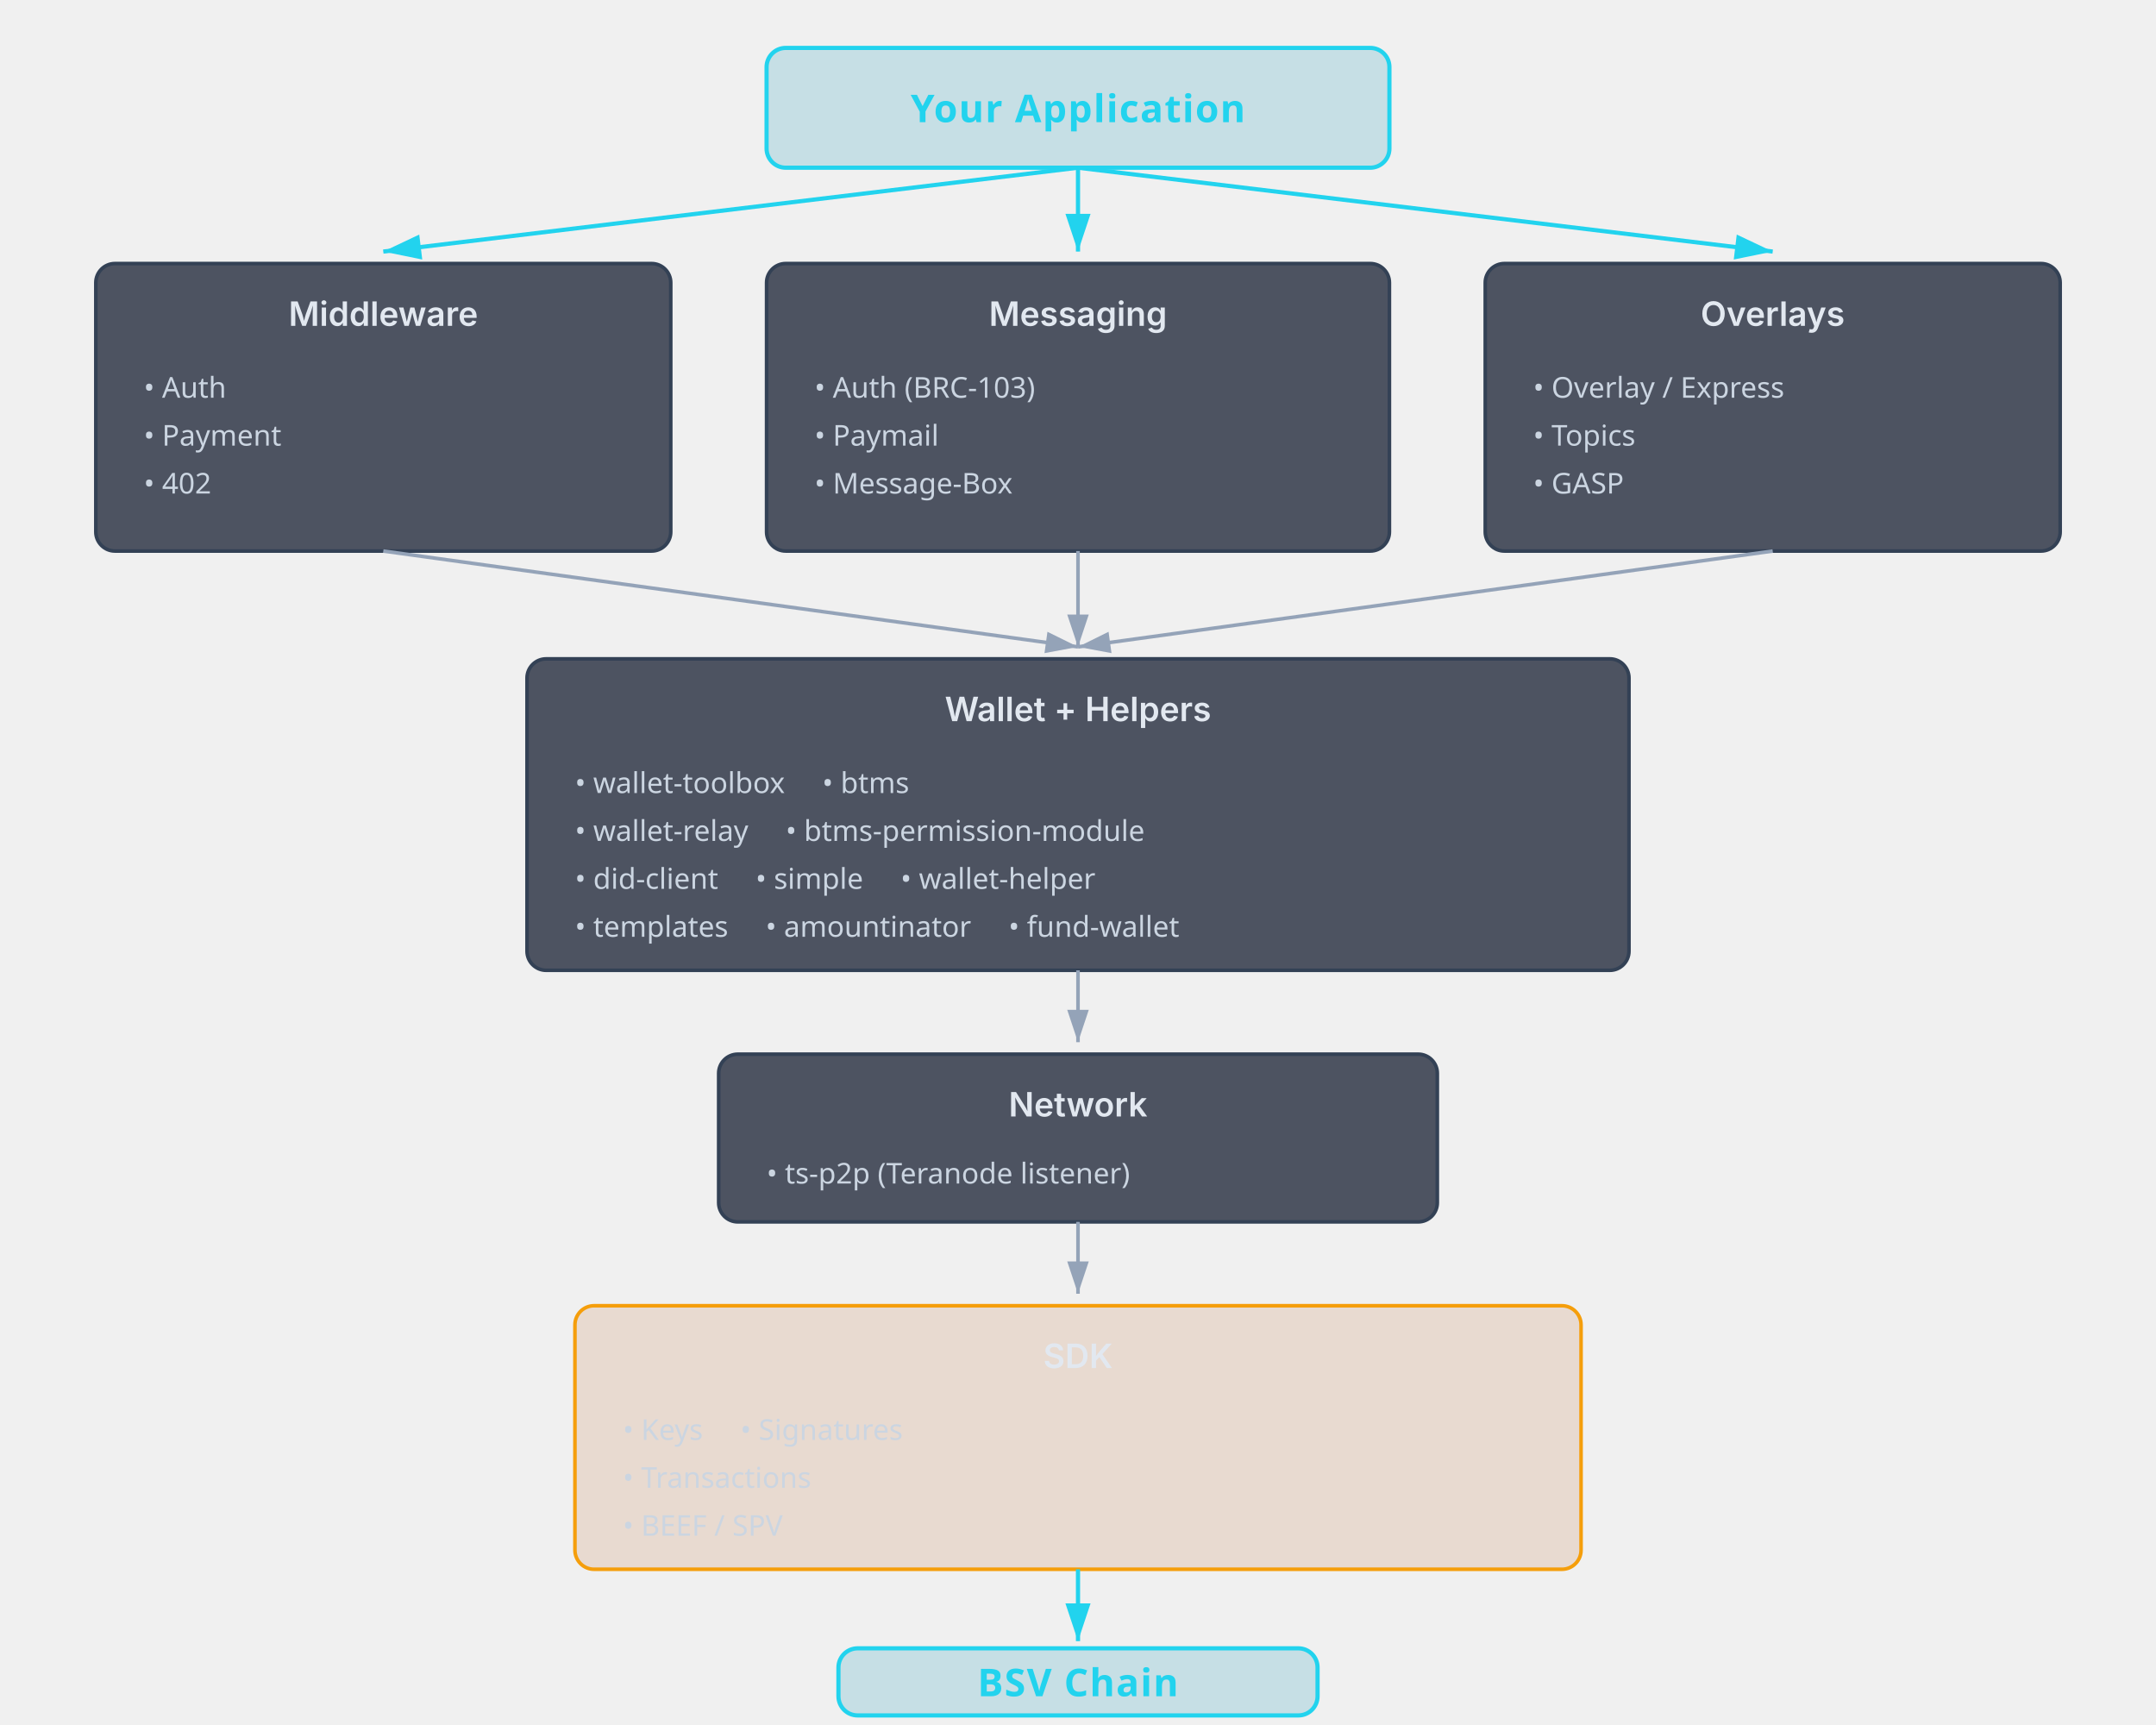
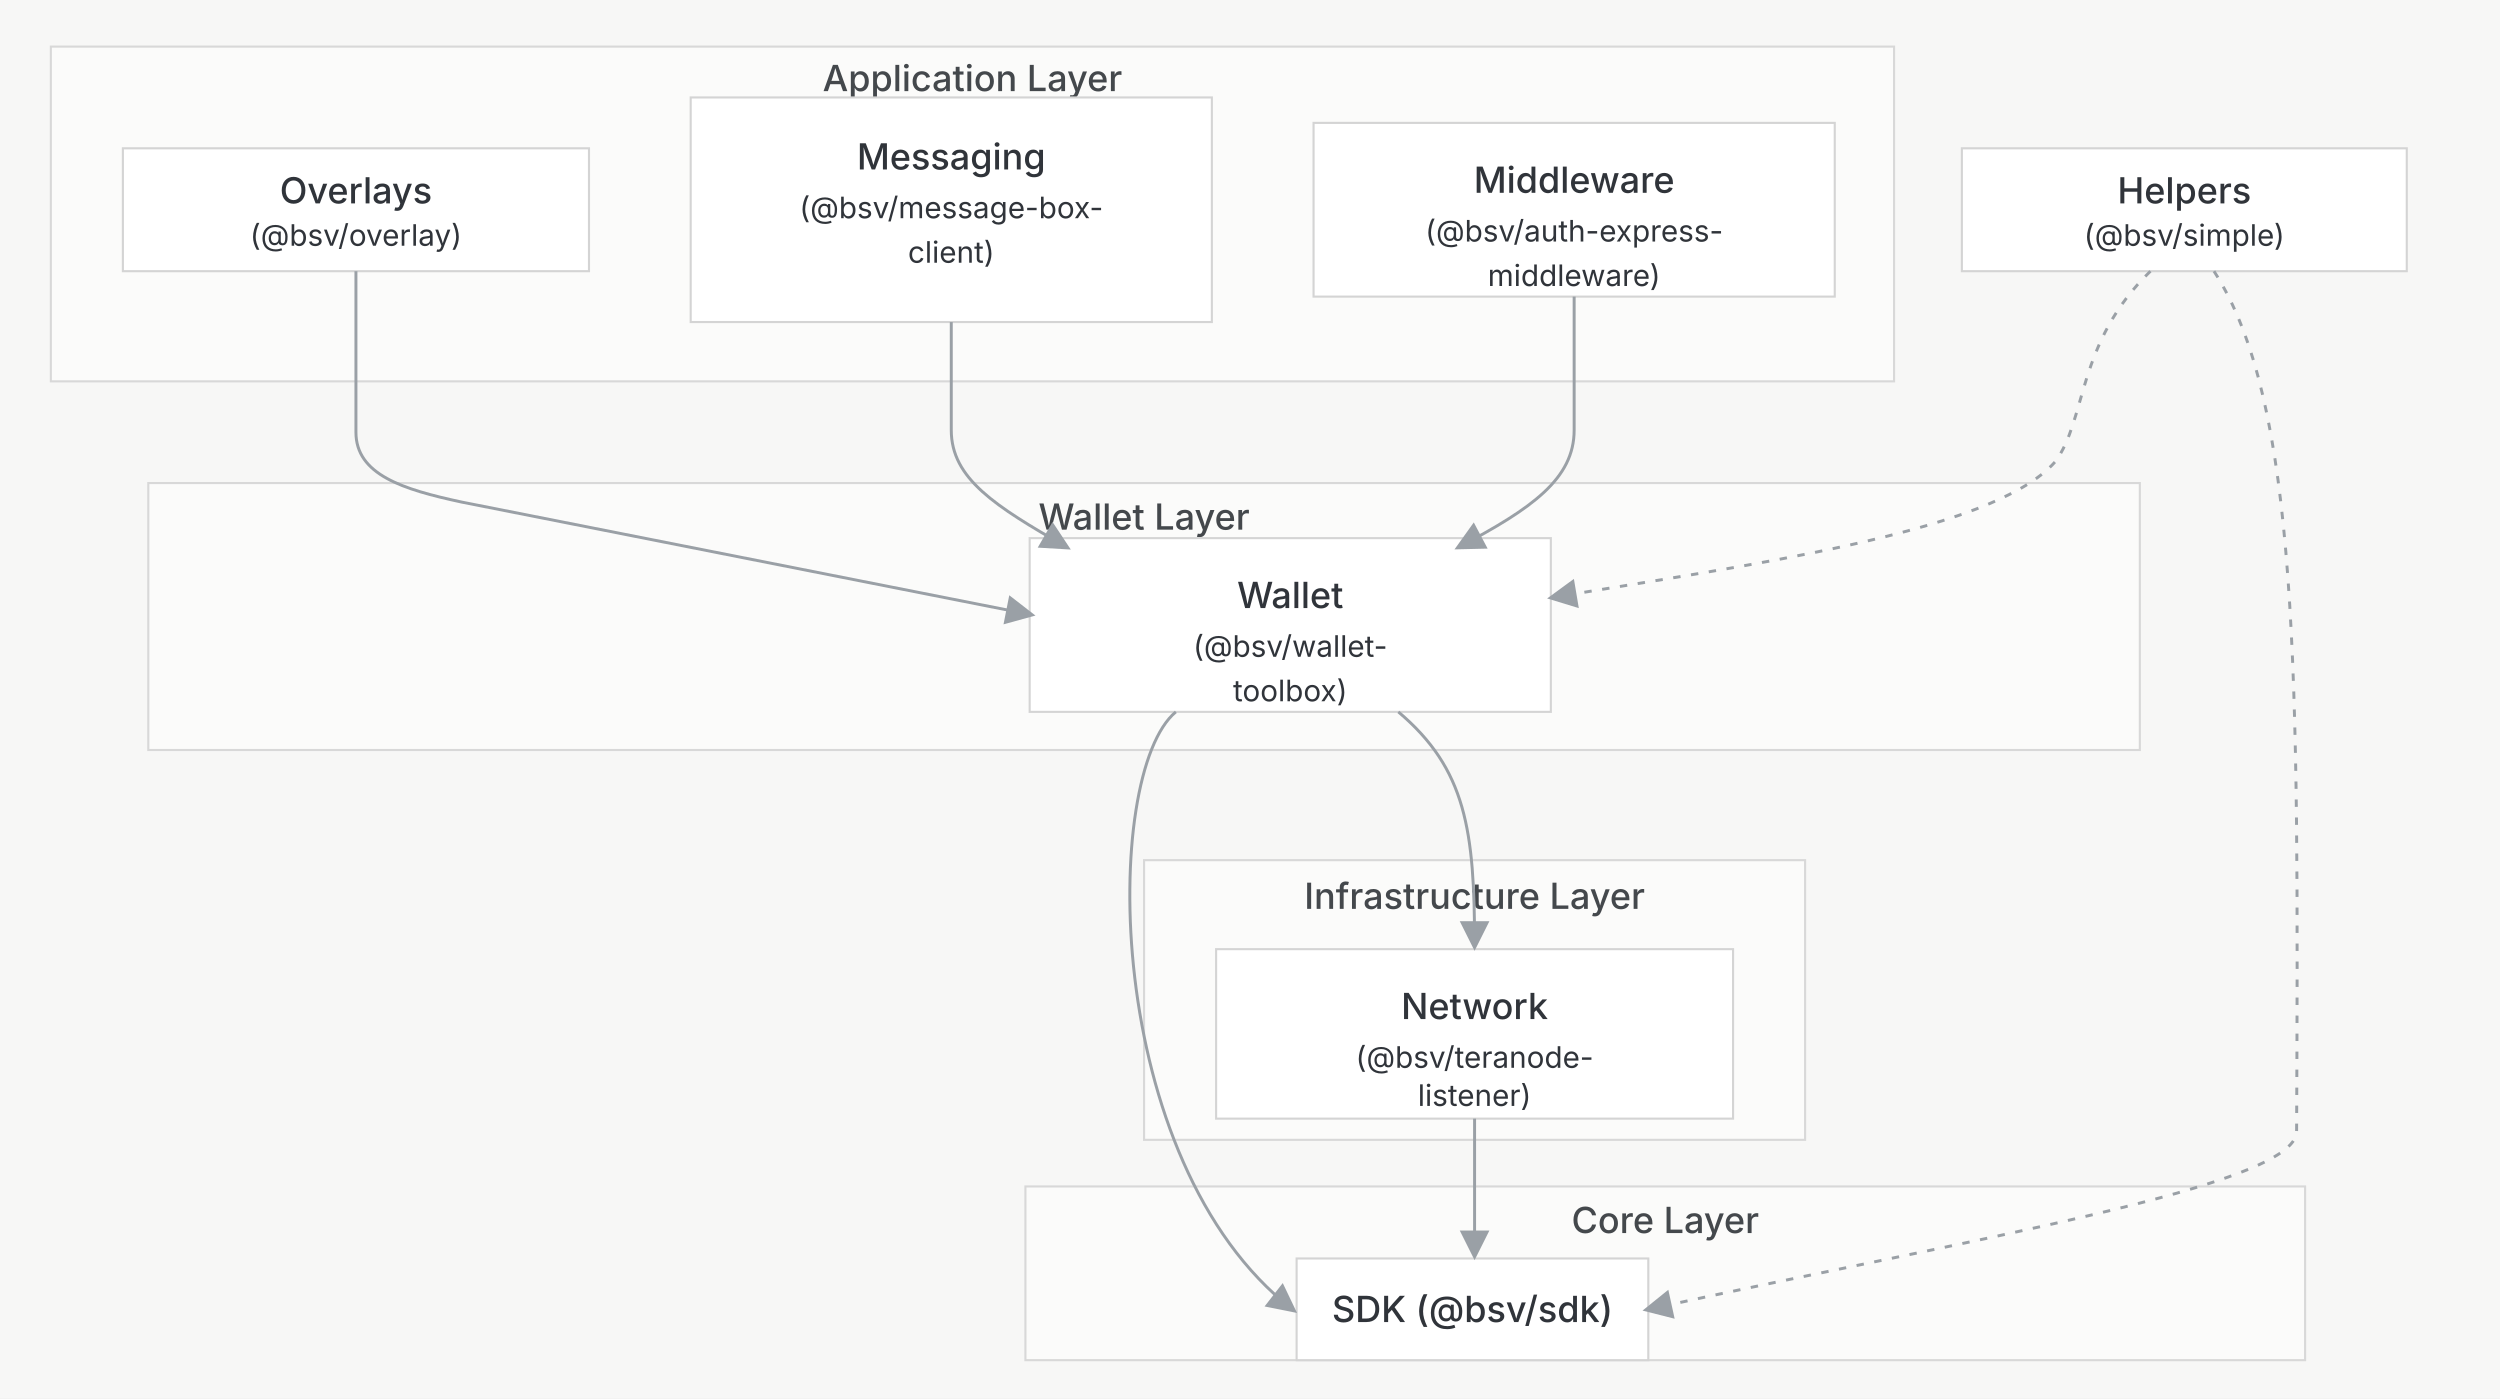
- <svg xmlns="http://www.w3.org/2000/svg" viewBox="0 0 900 720" role="img" aria-labelledby="title desc">
-   <style>
-     .box { fill: rgba(15, 23, 42, 0.72); stroke: #334155; stroke-width: 1.5; }
-     .box-accent { fill: rgba(8, 145, 178, 0.18); stroke: #22d3ee; stroke-width: 1.75; }
-     .box-amber { fill: rgba(180, 83, 9, 0.14); stroke: #f59e0b; stroke-width: 1.5; }
-     .arrow { stroke: #94a3b8; stroke-width: 1.5; fill: none; marker-end: url(#arrow); }
-     .arrow-orange { stroke: #22d3ee; stroke-width: 1.75; fill: none; marker-end: url(#arrow-orange); }
-     .title { font: 600 14px ui-sans-serif, system-ui, -apple-system, sans-serif; fill: #e2e8f0; }
-     .label { font: 12px ui-sans-serif, system-ui, sans-serif; fill: #cbd5e1; }
-     .heading { font: 700 16px ui-sans-serif, system-ui, sans-serif; fill: #22d3ee; letter-spacing: 0.5px; }
-   </style>
+ <svg xmlns="http://www.w3.org/2000/svg" viewBox="0 0 1180 660" role="img" aria-labelledby="title desc">
  <defs>
-     <marker id="arrow" markerWidth="10" markerHeight="10" refX="9" refY="3" orient="auto">
-       <path d="M0,0 L0,6 L9,3 z" fill="#94a3b8" />
+     <marker id="arrow" markerWidth="10" markerHeight="10" refX="8" refY="5" orient="auto" markerUnits="strokeWidth">
+       <path d="M 0 0 L 10 5 L 0 10 z" fill="#9aa0a6" />
    </marker>
-     <marker id="arrow-orange" markerWidth="10" markerHeight="10" refX="9" refY="3" orient="auto">
-       <path d="M0,0 L0,6 L9,3 z" fill="#22d3ee" />
-     </marker>
+     <style>
+       .canvas { fill: #f7f7f6; }
+       .layer { fill: #fbfbfa; stroke: #d8d8d8; stroke-width: 1; }
+       .node { fill: #ffffff; stroke: #d4d4d4; stroke-width: 1; }
+       .edge { fill: none; stroke: #9aa0a6; stroke-width: 1.4; marker-end: url(#arrow); }
+       .edge-dashed { fill: none; stroke: #9aa0a6; stroke-width: 1.4; stroke-dasharray: 3.5 5; marker-end: url(#arrow); }
+       .layer-label { font: 500 17px ui-sans-serif, system-ui, -apple-system, BlinkMacSystemFont, "Segoe UI", sans-serif; fill: #44484c; }
+       .node-title { font: 500 17px ui-sans-serif, system-ui, -apple-system, BlinkMacSystemFont, "Segoe UI", sans-serif; fill: #30343a; }
+       .node-subtitle { font: 400 14px ui-sans-serif, system-ui, -apple-system, BlinkMacSystemFont, "Segoe UI", sans-serif; fill: #30343a; }
+     </style>
  </defs>
-   <rect x="320" y="20" width="260" height="50" rx="8" class="box-accent" />
-   <text x="450" y="51" text-anchor="middle" class="heading">Your Application</text>
-   <line x1="450" y1="70" x2="160" y2="105" class="arrow-orange" />
-   <line x1="450" y1="70" x2="450" y2="105" class="arrow-orange" />
-   <line x1="450" y1="70" x2="740" y2="105" class="arrow-orange" />
-   <rect x="40" y="110" width="240" height="120" rx="8" class="box" />
-   <text x="160" y="136" text-anchor="middle" class="title">Middleware</text>
-   <text x="60" y="166" class="label">• Auth</text>
-   <text x="60" y="186" class="label">• Payment</text>
-   <text x="60" y="206" class="label">• 402</text>
-   <rect x="320" y="110" width="260" height="120" rx="8" class="box" />
-   <text x="450" y="136" text-anchor="middle" class="title">Messaging</text>
-   <text x="340" y="166" class="label">• Auth (BRC-103)</text>
-   <text x="340" y="186" class="label">• Paymail</text>
-   <text x="340" y="206" class="label">• Message-Box</text>
-   <rect x="620" y="110" width="240" height="120" rx="8" class="box" />
-   <text x="740" y="136" text-anchor="middle" class="title">Overlays</text>
-   <text x="640" y="166" class="label">• Overlay / Express</text>
-   <text x="640" y="186" class="label">• Topics</text>
-   <text x="640" y="206" class="label">• GASP</text>
-   <line x1="160" y1="230" x2="450" y2="270" class="arrow" />
-   <line x1="450" y1="230" x2="450" y2="270" class="arrow" />
-   <line x1="740" y1="230" x2="450" y2="270" class="arrow" />
-   <rect x="220" y="275" width="460" height="130" rx="8" class="box" />
-   <text x="450" y="301" text-anchor="middle" class="title">Wallet + Helpers</text>
-   <text x="240" y="331" class="label">• wallet-toolbox     • btms</text>
-   <text x="240" y="351" class="label">• wallet-relay     • btms-permission-module</text>
-   <text x="240" y="371" class="label">• did-client     • simple     • wallet-helper</text>
-   <text x="240" y="391" class="label">• templates     • amountinator     • fund-wallet</text>
-   <line x1="450" y1="405" x2="450" y2="435" class="arrow" />
-   <rect x="300" y="440" width="300" height="70" rx="8" class="box" />
-   <text x="450" y="466" text-anchor="middle" class="title">Network</text>
-   <text x="320" y="494" class="label">• ts-p2p (Teranode listener)</text>
-   <line x1="450" y1="510" x2="450" y2="540" class="arrow" />
-   <rect x="240" y="545" width="420" height="110" rx="8" class="box-amber" />
-   <text x="450" y="571" text-anchor="middle" class="title">SDK</text>
-   <text x="260" y="601" class="label">• Keys     • Signatures</text>
-   <text x="260" y="621" class="label">• Transactions</text>
-   <text x="260" y="641" class="label">• BEEF / SPV</text>
-   <line x1="450" y1="655" x2="450" y2="685" class="arrow-orange" />
-   <rect x="350" y="688" width="200" height="28" rx="8" class="box-accent" />
-   <text x="450" y="708" text-anchor="middle" class="heading">BSV Chain</text>
+   <rect class="canvas" x="0" y="0" width="1180" height="660" />
+   <rect class="layer" x="24" y="22" width="870" height="158" />
+   <text class="layer-label" x="459" y="43" text-anchor="middle">Application Layer</text>
+   <rect class="node" x="58" y="70" width="220" height="58" />
+   <text class="node-title" x="168" y="96" text-anchor="middle">Overlays</text>
+   <text class="node-subtitle" x="168" y="116" text-anchor="middle">(@bsv/overlay)</text>
+   <rect class="node" x="326" y="46" width="246" height="106" />
+   <text class="node-title" x="449" y="80" text-anchor="middle">Messaging</text>
+   <text class="node-subtitle" x="449" y="103" text-anchor="middle">(@bsv/message-box-</text>
+   <text class="node-subtitle" x="449" y="124" text-anchor="middle">client)</text>
+   <rect class="node" x="620" y="58" width="246" height="82" />
+   <text class="node-title" x="743" y="91" text-anchor="middle">Middleware</text>
+   <text class="node-subtitle" x="743" y="114" text-anchor="middle">(@bsv/auth-express-</text>
+   <text class="node-subtitle" x="743" y="135" text-anchor="middle">middleware)</text>
+   <rect class="node" x="926" y="70" width="210" height="58" />
+   <text class="node-title" x="1031" y="96" text-anchor="middle">Helpers</text>
+   <text class="node-subtitle" x="1031" y="116" text-anchor="middle">(@bsv/simple)</text>
+   <rect class="layer" x="70" y="228" width="940" height="126" />
+   <text class="layer-label" x="540" y="250" text-anchor="middle">Wallet Layer</text>
+   <rect class="node" x="486" y="254" width="246" height="82" />
+   <text class="node-title" x="609" y="287" text-anchor="middle">Wallet</text>
+   <text class="node-subtitle" x="609" y="310" text-anchor="middle">(@bsv/wallet-</text>
+   <text class="node-subtitle" x="609" y="331" text-anchor="middle">toolbox)</text>
+   <rect class="layer" x="540" y="406" width="312" height="132" />
+   <text class="layer-label" x="696" y="429" text-anchor="middle">Infrastructure Layer</text>
+   <rect class="node" x="574" y="448" width="244" height="80" />
+   <text class="node-title" x="696" y="481" text-anchor="middle">Network</text>
+   <text class="node-subtitle" x="696" y="504" text-anchor="middle">(@bsv/teranode-</text>
+   <text class="node-subtitle" x="696" y="522" text-anchor="middle">listener)</text>
+   <rect class="layer" x="484" y="560" width="604" height="82" />
+   <text class="layer-label" x="786" y="582" text-anchor="middle">Core Layer</text>
+   <rect class="node" x="612" y="594" width="166" height="48" />
+   <text class="node-title" x="695" y="624" text-anchor="middle">SDK (@bsv/sdk)</text>
+   <path class="edge" d="M 168 128 L 168 204 C 168 224 190 231 218 237 L 486 290" />
+   <path class="edge" d="M 449 152 L 449 203 C 449 226 470 239 503 258" />
+   <path class="edge" d="M 743 140 L 743 203 C 743 226 723 240 689 258" />
+   <path class="edge" d="M 660 336 C 692 363 696 392 696 446" />
+   <path class="edge" d="M 555 336 C 520 365 520 548 610 618" />
+   <path class="edge" d="M 696 528 L 696 592" />
+   <path class="edge-dashed" d="M 1015 128 C 980 162 985 198 970 218 C 940 252 822 267 733 282" />
+   <path class="edge-dashed" d="M 1045 128 C 1085 190 1085 316 1084 534 C 1084 560 929 585 778 618" />
</svg>
